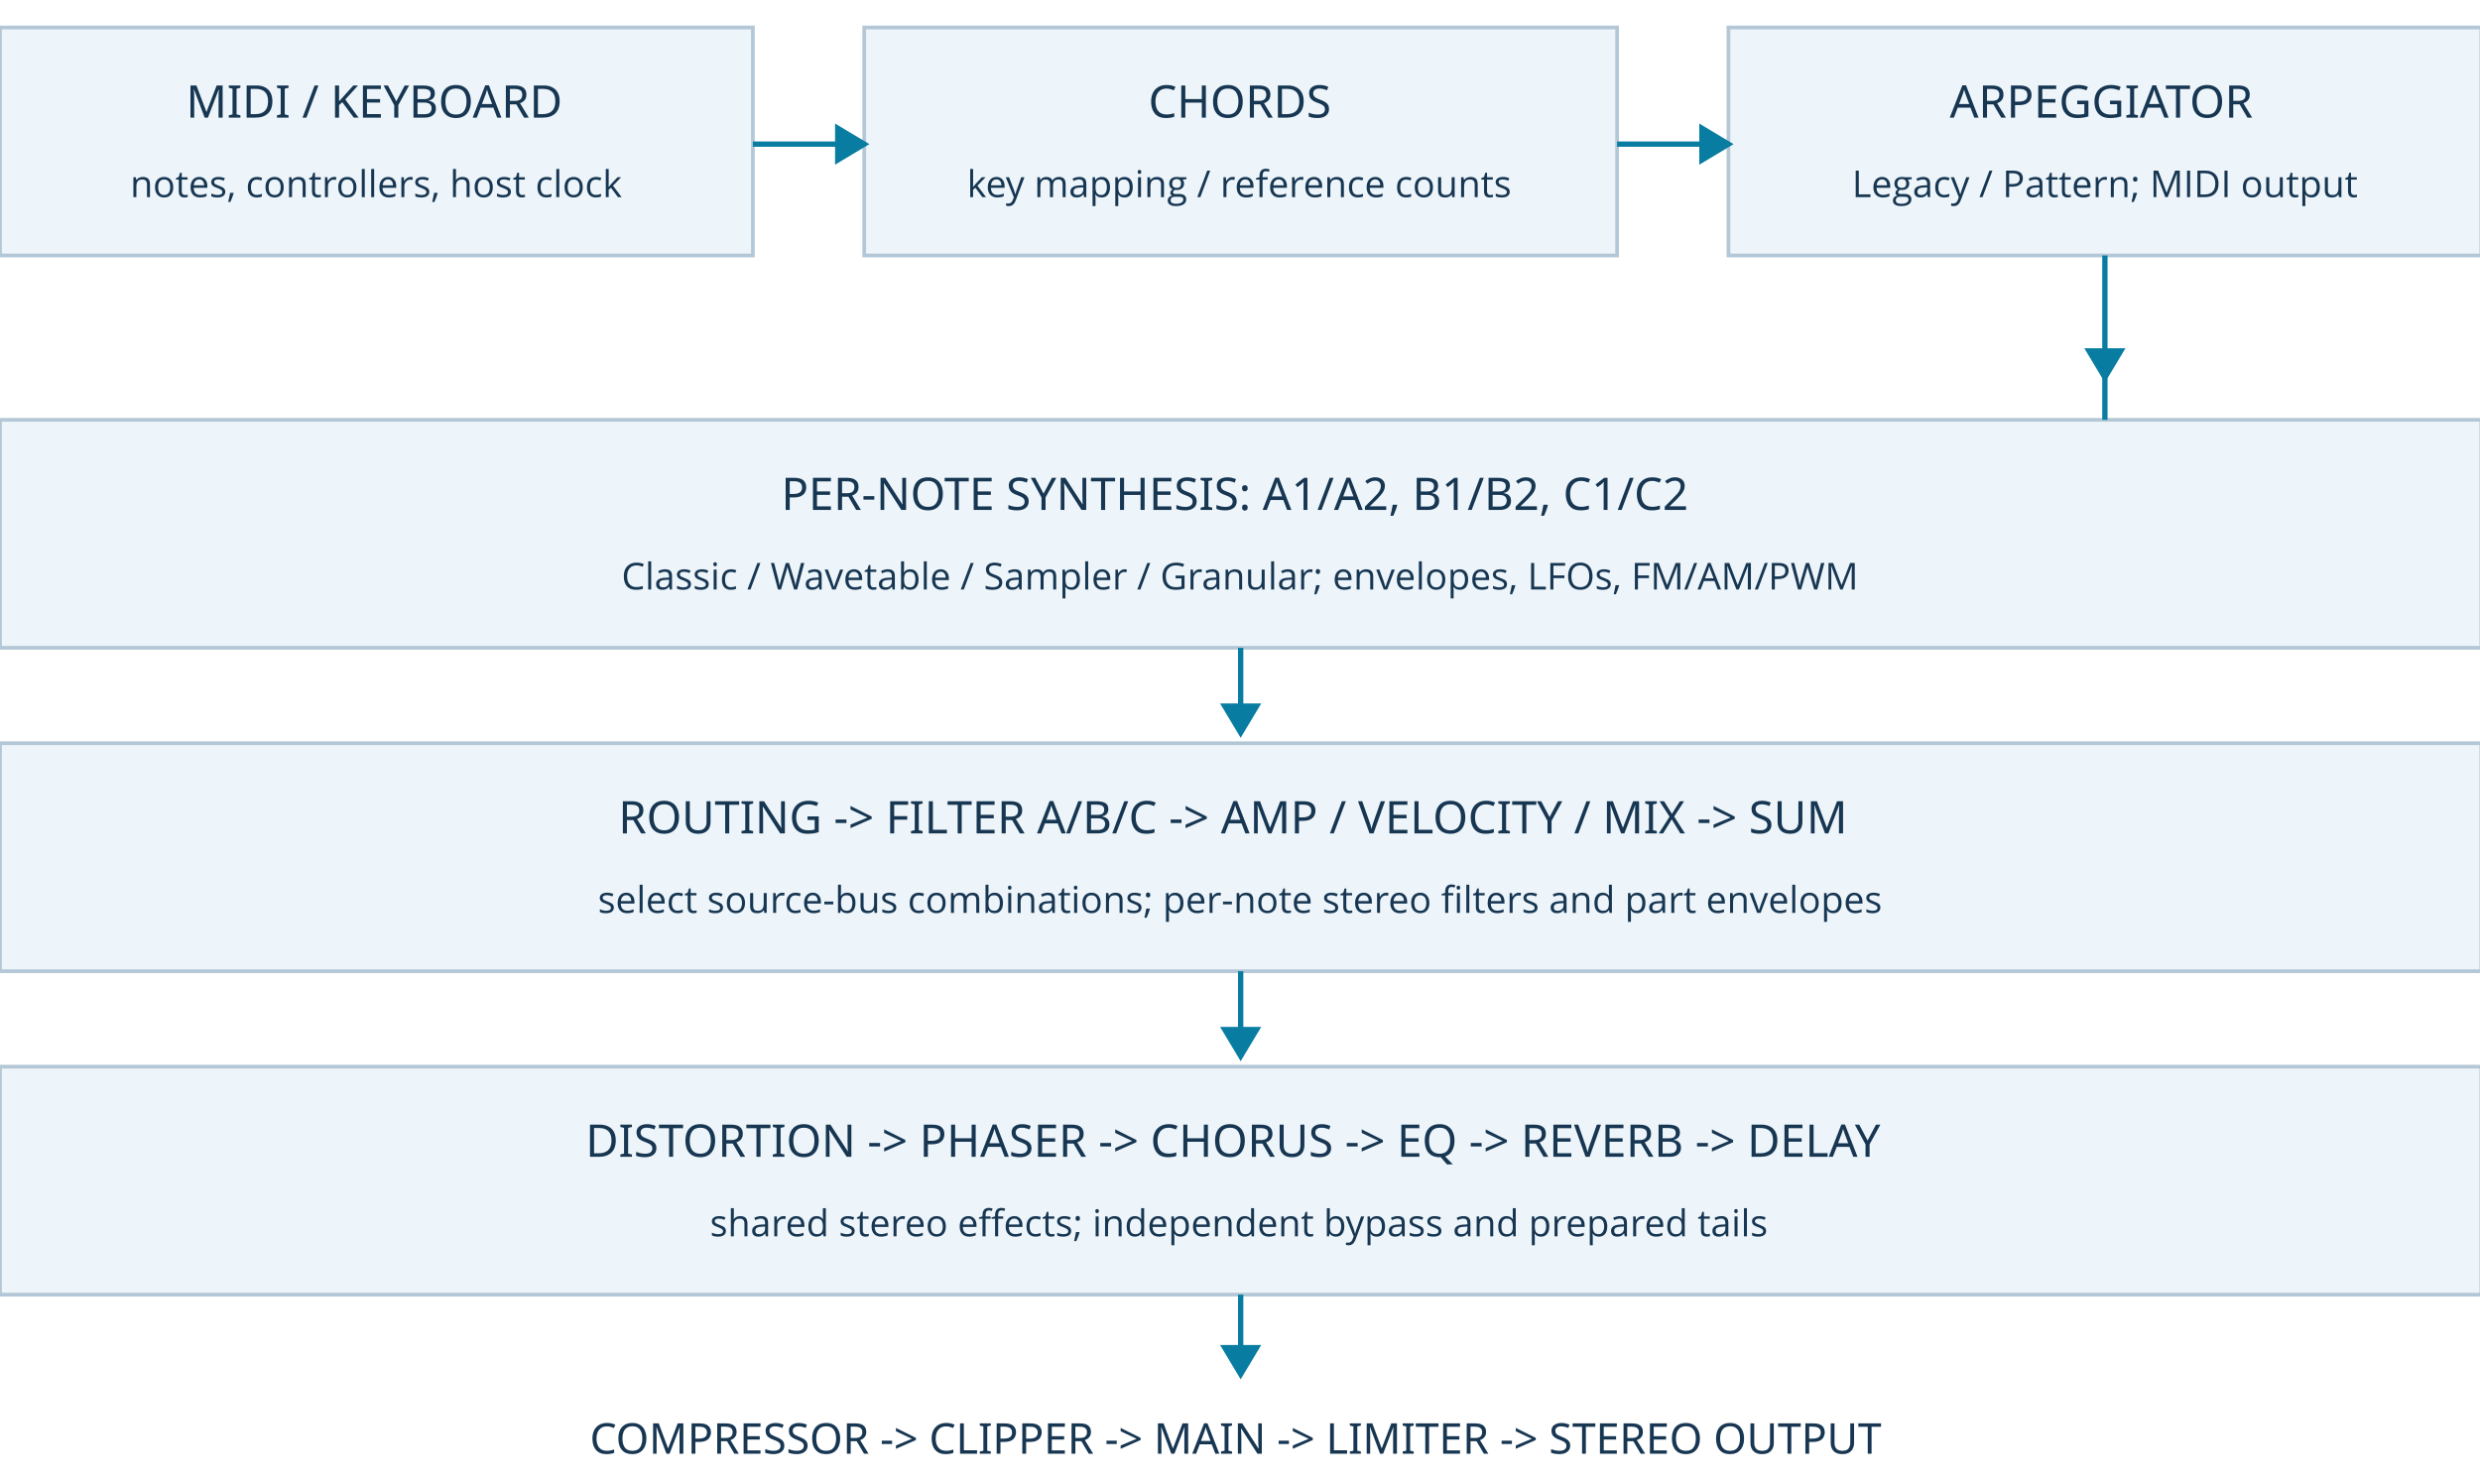
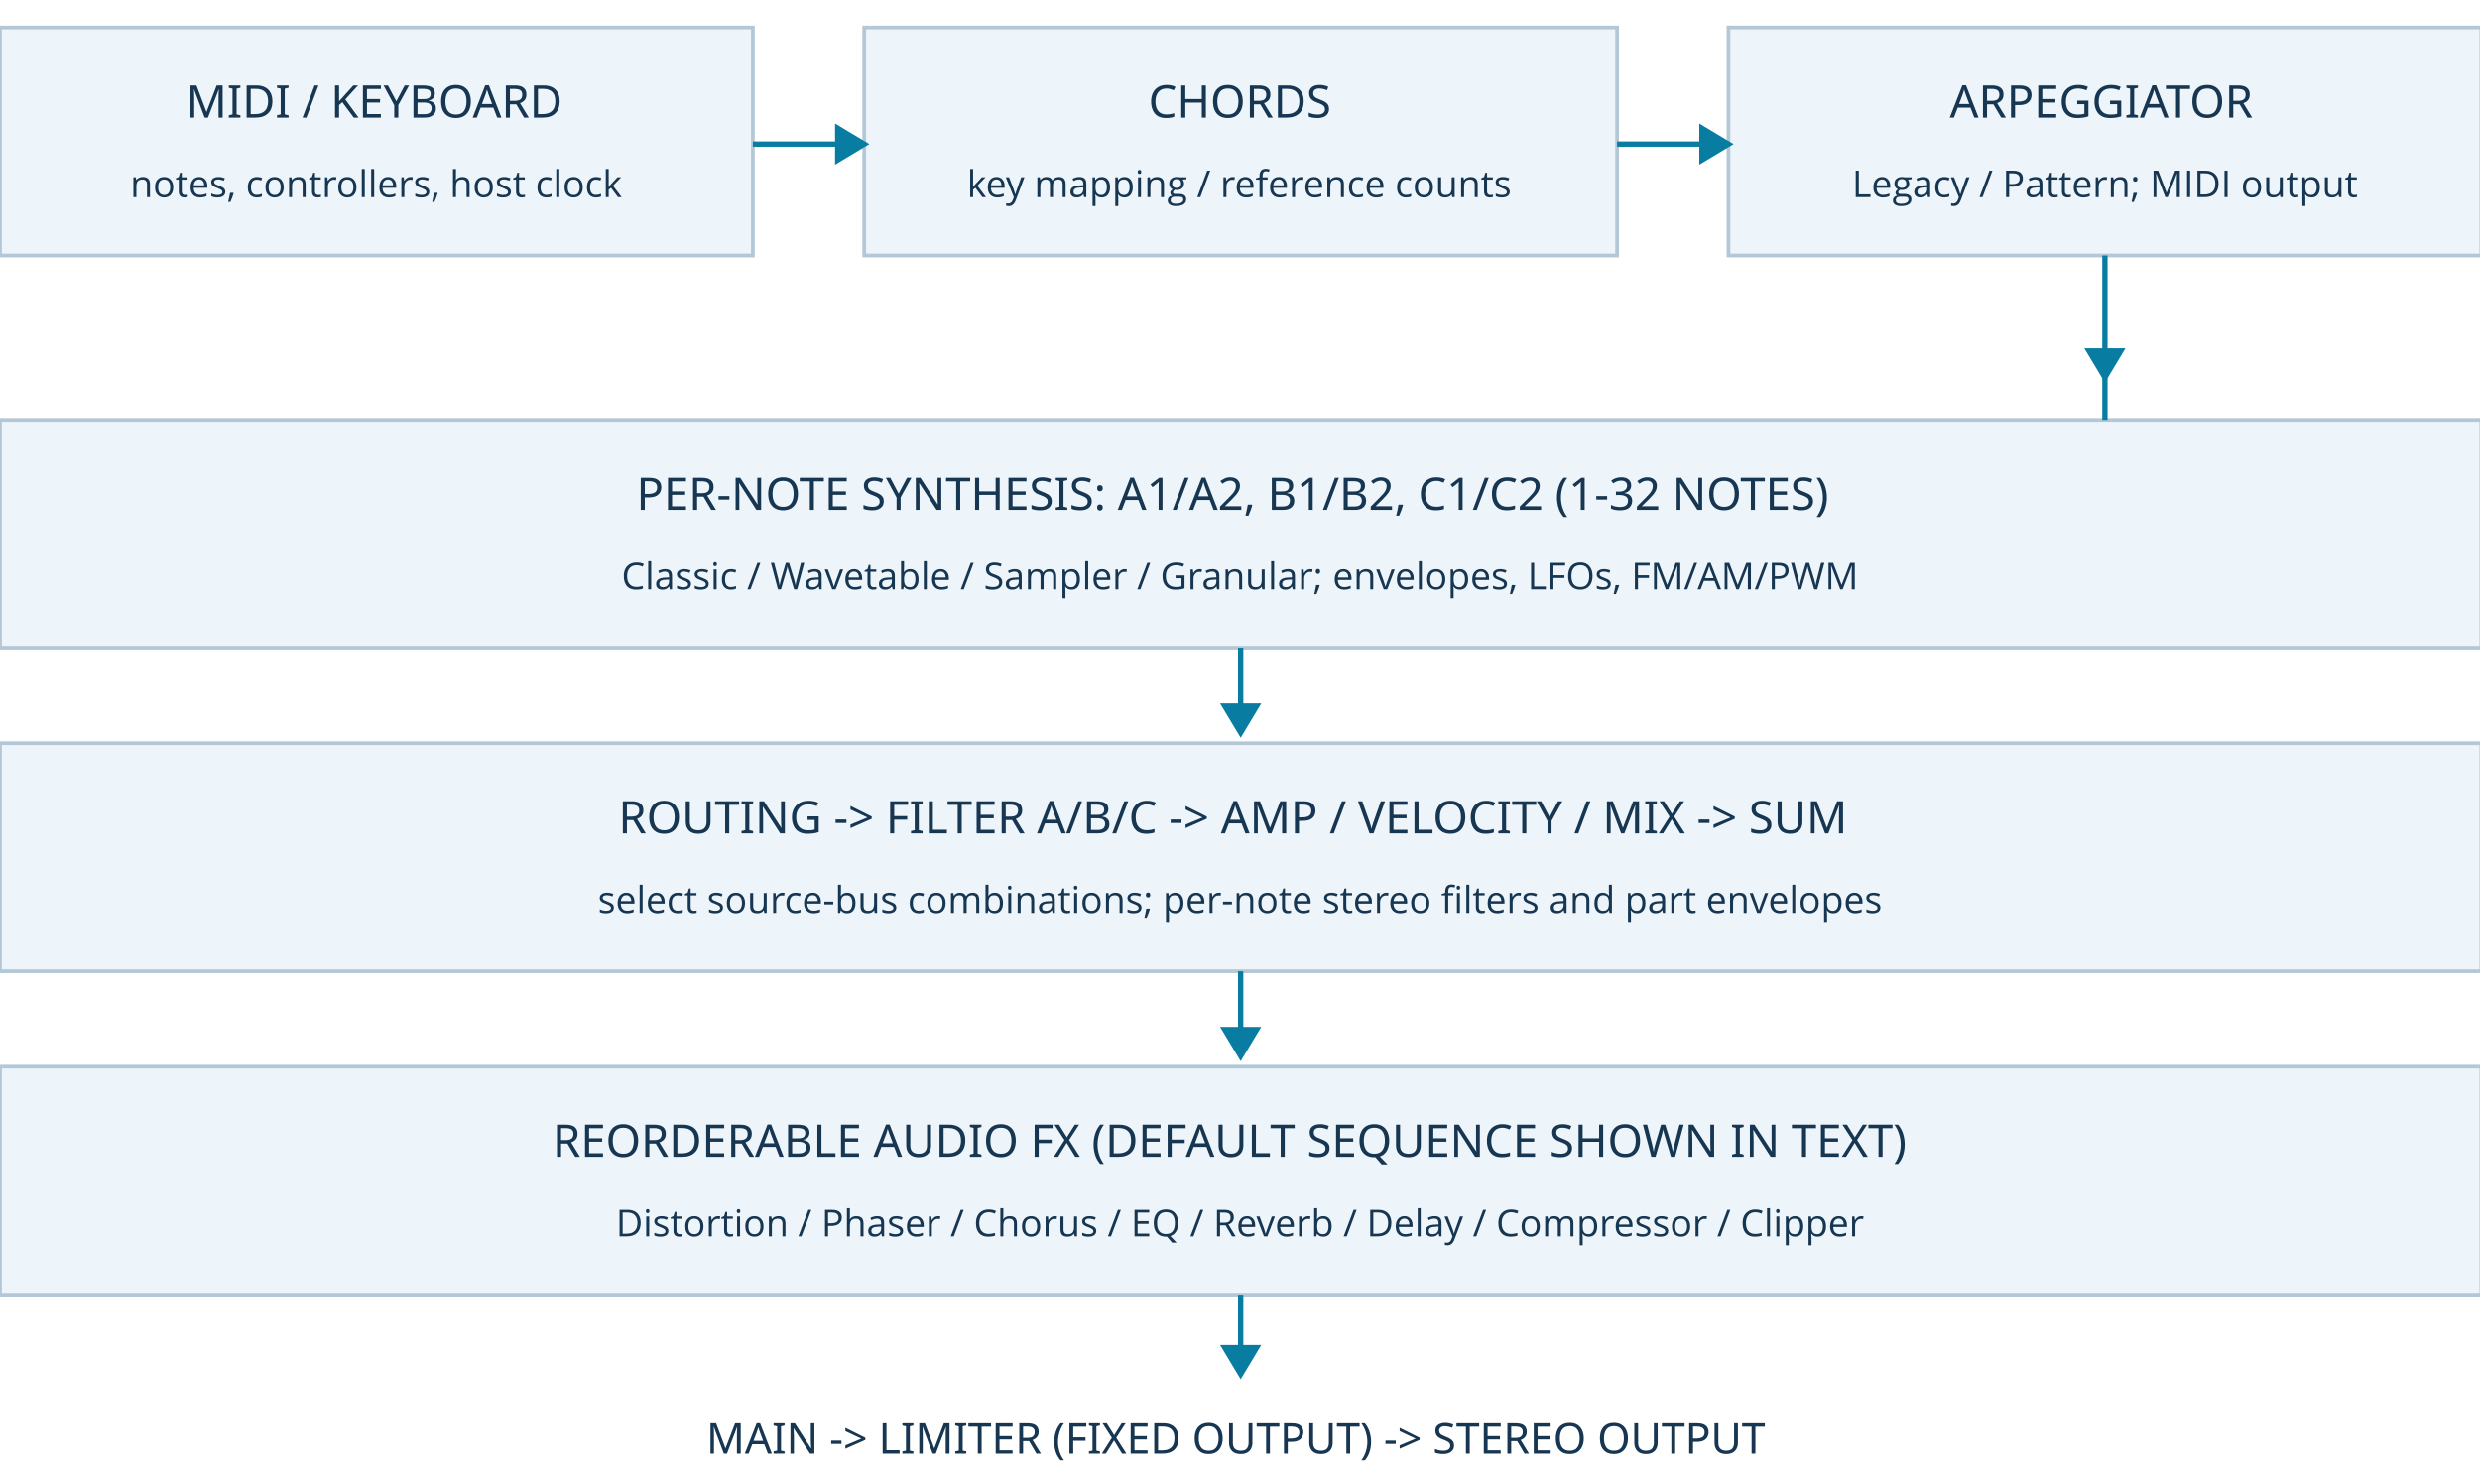
<svg xmlns="http://www.w3.org/2000/svg" width="511.276" height="305.891" preserveAspectRatio="xMinYMin meet" viewBox="0 0 511 305" version="1.0" fill-rule="evenodd">
  <clipPath id="clip">
    <rect x="0" y="0" width="511.276" height="305.891" />
  </clipPath>
  <g id="group" transform="scale(1,-1) translate(0,-305)" style="clip-path: url(#clip)">
    <g transform=" matrix(1.092469,0,0,1.092469,0,0)">
      <rect x="0" y="231" width="142" height="43" rx="5" ry="0" style="stroke: rgb(70%,78%,84%); stroke-linecap: butt; stroke-width: 0.7; fill: rgb(93%,96%,98%); fill-rule: evenodd;" />
      <text x="35.099" y="257" style="font-family: OpenSans-Bold; font-size: 8.5px;fill: rgb(9%,21%,32%); stroke:none;" transform="translate(0,514) scale(1,-1)">MIDI / KEYBOARD</text>
      <text x="24.55" y="242" style="font-family: OpenSans; font-size: 7px;fill: rgb(9%,21%,32%); stroke:none;" transform="translate(0,484) scale(1,-1)">notes, controllers, host clock</text>
      <rect x="163" y="231" width="142" height="43" rx="5" ry="0" style="stroke: rgb(70%,78%,84%); stroke-linecap: butt; stroke-width: 0.7; fill: rgb(93%,96%,98%); fill-rule: evenodd;" />
      <text x="216.597" y="257" style="font-family: OpenSans-Bold; font-size: 8.5px;fill: rgb(9%,21%,32%); stroke:none;" transform="translate(0,514) scale(1,-1)">CHORDS</text>
      <text x="182.377" y="242" style="font-family: OpenSans; font-size: 7px;fill: rgb(9%,21%,32%); stroke:none;" transform="translate(0,484) scale(1,-1)">key mapping / reference counts</text>
      <rect x="326" y="231" width="142" height="43" rx="5" ry="0" style="stroke: rgb(70%,78%,84%); stroke-linecap: butt; stroke-width: 0.7; fill: rgb(93%,96%,98%); fill-rule: evenodd;" />
      <text x="367.742" y="257" style="font-family: OpenSans-Bold; font-size: 8.5px;fill: rgb(9%,21%,32%); stroke:none;" transform="translate(0,514) scale(1,-1)">ARPEGGIATOR</text>
      <text x="349.318" y="242" style="font-family: OpenSans; font-size: 7px;fill: rgb(9%,21%,32%); stroke:none;" transform="translate(0,484) scale(1,-1)">Legacy / Pattern; MIDI output</text>
      <path d="M 142,252 L 163,252 Z" style="stroke: rgb(3%,49%,63%); stroke-linecap: butt; stroke-width: 1;" />
      <polygon points="163 252, 158 249, 158 255" style="stroke: rgb(3%,49%,63%); stroke-linecap: butt; stroke-width: 1; fill: rgb(3%,49%,63%); fill-rule: evenodd;" />
      <path d="M 305,252 L 326,252 Z" style="stroke: rgb(3%,49%,63%); stroke-linecap: butt; stroke-width: 1;" />
      <polygon points="326 252, 321 249, 321 255" style="stroke: rgb(3%,49%,63%); stroke-linecap: butt; stroke-width: 1; fill: rgb(3%,49%,63%); fill-rule: evenodd;" />
      <path d="M 397,231 L 397,208 Z" style="stroke: rgb(3%,49%,63%); stroke-linecap: butt; stroke-width: 1;" />
      <polygon points="397 208, 394 213, 400 213" style="stroke: rgb(3%,49%,63%); stroke-linecap: butt; stroke-width: 1; fill: rgb(3%,49%,63%); fill-rule: evenodd;" />
      <rect x="0" y="157" width="468" height="43" rx="5" ry="0" style="stroke: rgb(70%,78%,84%); stroke-linecap: butt; stroke-width: 0.7; fill: rgb(93%,96%,98%); fill-rule: evenodd;" />
-       <text x="147.356" y="183" style="font-family: OpenSans-Bold; font-size: 8.5px;fill: rgb(9%,21%,32%); stroke:none;" transform="translate(0,366) scale(1,-1)">PER-NOTE SYNTHESIS: A1/A2, B1/B2, C1/C2</text>
+       <text x="120.022" y="183" style="font-family: OpenSans-Bold; font-size: 8.5px;fill: rgb(9%,21%,32%); stroke:none;" transform="translate(0,366) scale(1,-1)">PER-NOTE SYNTHESIS: A1/A2, B1/B2, C1/C2 (1-32 NOTES)</text>
      <text x="117.235" y="168" style="font-family: OpenSans; font-size: 7px;fill: rgb(9%,21%,32%); stroke:none;" transform="translate(0,336) scale(1,-1)">Classic / Wavetable / Sampler / Granular; envelopes, LFOs, FM/AM/PWM</text>
      <path d="M 397,208 L 397,200 Z" style="stroke: rgb(3%,49%,63%); stroke-linecap: butt; stroke-width: 1;" />
      <path d="M 234,157 L 234,141 Z" style="stroke: rgb(3%,49%,63%); stroke-linecap: butt; stroke-width: 1;" />
      <polygon points="234 141, 231 146, 237 146" style="stroke: rgb(3%,49%,63%); stroke-linecap: butt; stroke-width: 1; fill: rgb(3%,49%,63%); fill-rule: evenodd;" />
      <rect x="0" y="96" width="468" height="43" rx="5" ry="0" style="stroke: rgb(70%,78%,84%); stroke-linecap: butt; stroke-width: 0.7; fill: rgb(93%,96%,98%); fill-rule: evenodd;" />
      <text x="116.648" y="122" style="font-family: OpenSans-Bold; font-size: 8.5px;fill: rgb(9%,21%,32%); stroke:none;" transform="translate(0,244) scale(1,-1)">ROUTING -&gt; FILTER A/B/C -&gt; AMP / VELOCITY / MIX -&gt; SUM</text>
      <text x="112.763" y="107" style="font-family: OpenSans; font-size: 7px;fill: rgb(9%,21%,32%); stroke:none;" transform="translate(0,214) scale(1,-1)">select source-bus combinations; per-note stereo filters and part envelopes</text>
      <path d="M 234,96 L 234,80 Z" style="stroke: rgb(3%,49%,63%); stroke-linecap: butt; stroke-width: 1;" />
      <polygon points="234 80, 231 85, 237 85" style="stroke: rgb(3%,49%,63%); stroke-linecap: butt; stroke-width: 1; fill: rgb(3%,49%,63%); fill-rule: evenodd;" />
      <rect x="0" y="35" width="468" height="43" rx="5" ry="0" style="stroke: rgb(70%,78%,84%); stroke-linecap: butt; stroke-width: 0.7; fill: rgb(93%,96%,98%); fill-rule: evenodd;" />
-       <text x="110.455" y="61" style="font-family: OpenSans-Bold; font-size: 8.5px;fill: rgb(9%,21%,32%); stroke:none;" transform="translate(0,122) scale(1,-1)">DISTORTION -&gt; PHASER -&gt; CHORUS -&gt; EQ -&gt; REVERB -&gt; DELAY</text>
-       <text x="133.9" y="46" style="font-family: OpenSans; font-size: 7px;fill: rgb(9%,21%,32%); stroke:none;" transform="translate(0,92) scale(1,-1)">shared stereo effects; independent bypass and prepared tails</text>
+       <text x="104.226" y="61" style="font-family: OpenSans-Bold; font-size: 8.5px;fill: rgb(9%,21%,32%); stroke:none;" transform="translate(0,122) scale(1,-1)">REORDERABLE AUDIO FX (DEFAULT SEQUENCE SHOWN IN TEXT)</text>
+       <text x="116.169" y="46" style="font-family: OpenSans; font-size: 7px;fill: rgb(9%,21%,32%); stroke:none;" transform="translate(0,92) scale(1,-1)">Distortion / Phaser / Chorus / EQ / Reverb / Delay / Compressor / Clipper</text>
      <path d="M 234,35 L 234,20 Z" style="stroke: rgb(3%,49%,63%); stroke-linecap: butt; stroke-width: 1;" />
      <polygon points="234 20, 231 25, 237 25" style="stroke: rgb(3%,49%,63%); stroke-linecap: butt; stroke-width: 1; fill: rgb(3%,49%,63%); fill-rule: evenodd;" />
-       <text x="111.254" y="5" style="font-family: OpenSans-Bold; font-size: 8px;fill: rgb(9%,21%,32%); stroke:none;" transform="translate(0,10) scale(1,-1)">COMPRESSOR -&gt; CLIPPER -&gt; MAIN -&gt; LIMITER -&gt; STEREO OUTPUT</text>
+       <text x="133.221" y="5" style="font-family: OpenSans-Bold; font-size: 8px;fill: rgb(9%,21%,32%); stroke:none;" transform="translate(0,10) scale(1,-1)">MAIN -&gt; LIMITER (FIXED OUTPUT) -&gt; STEREO OUTPUT</text>
    </g>
  </g>
</svg>
